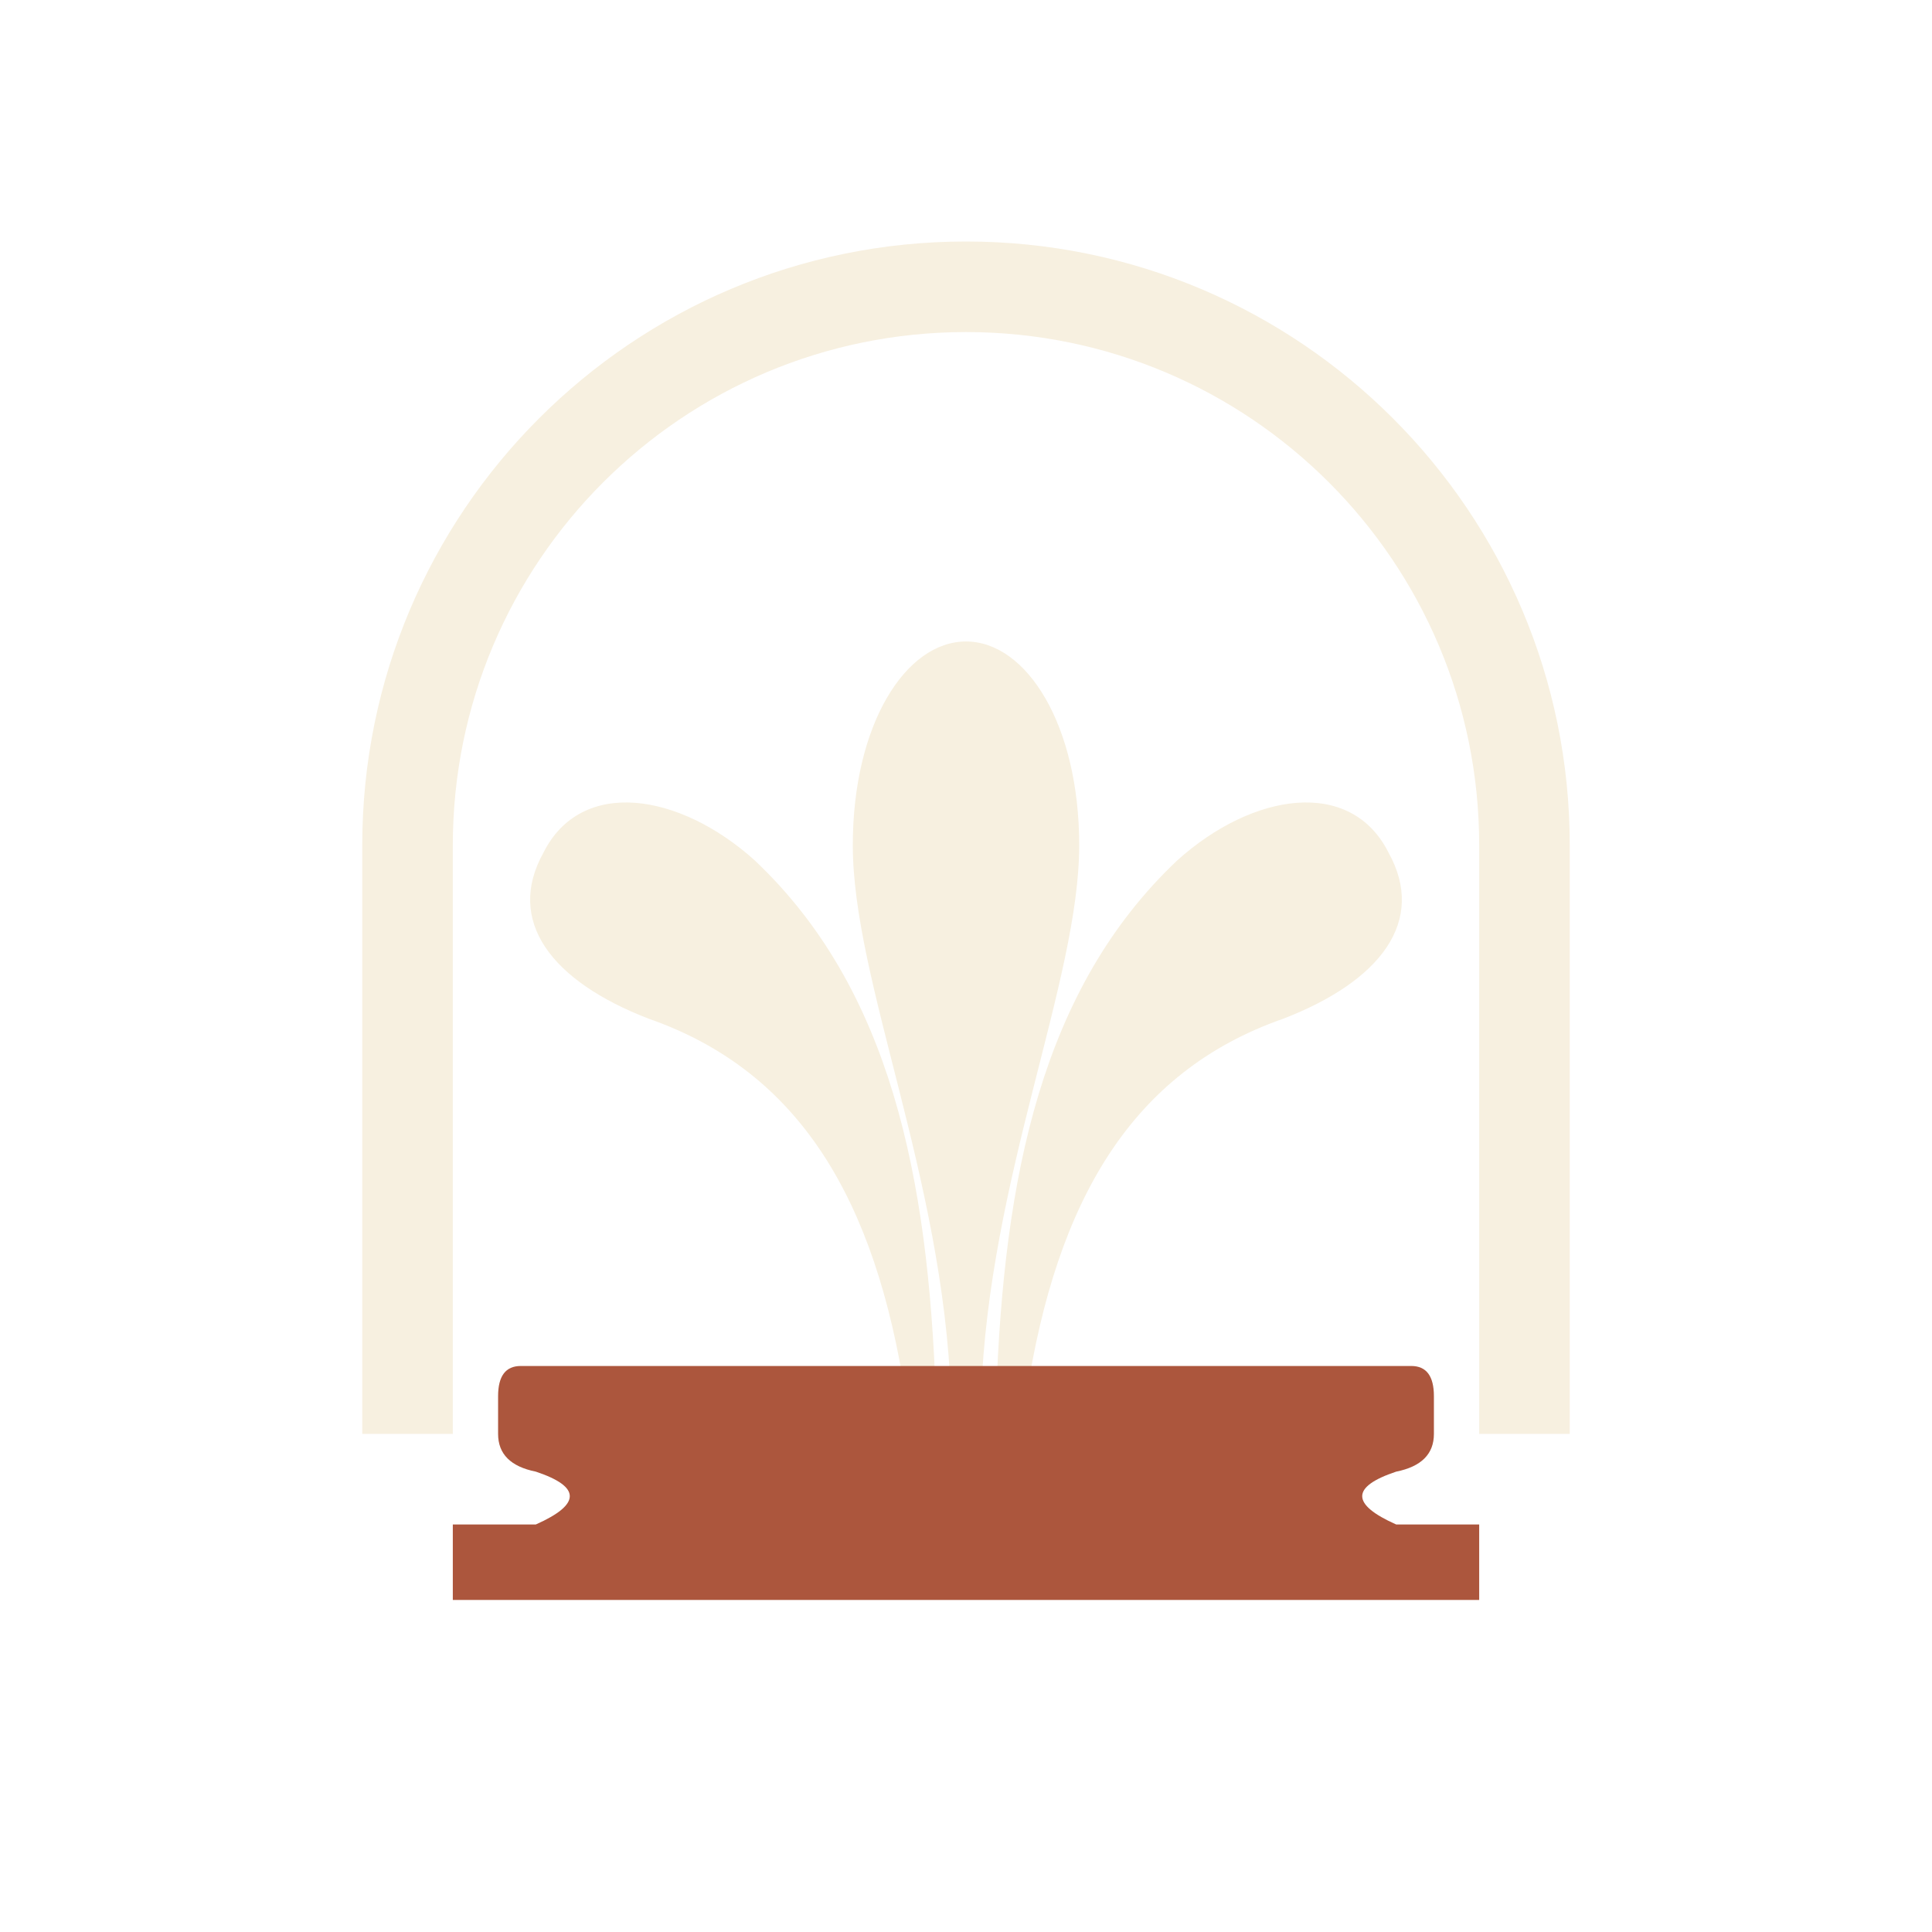
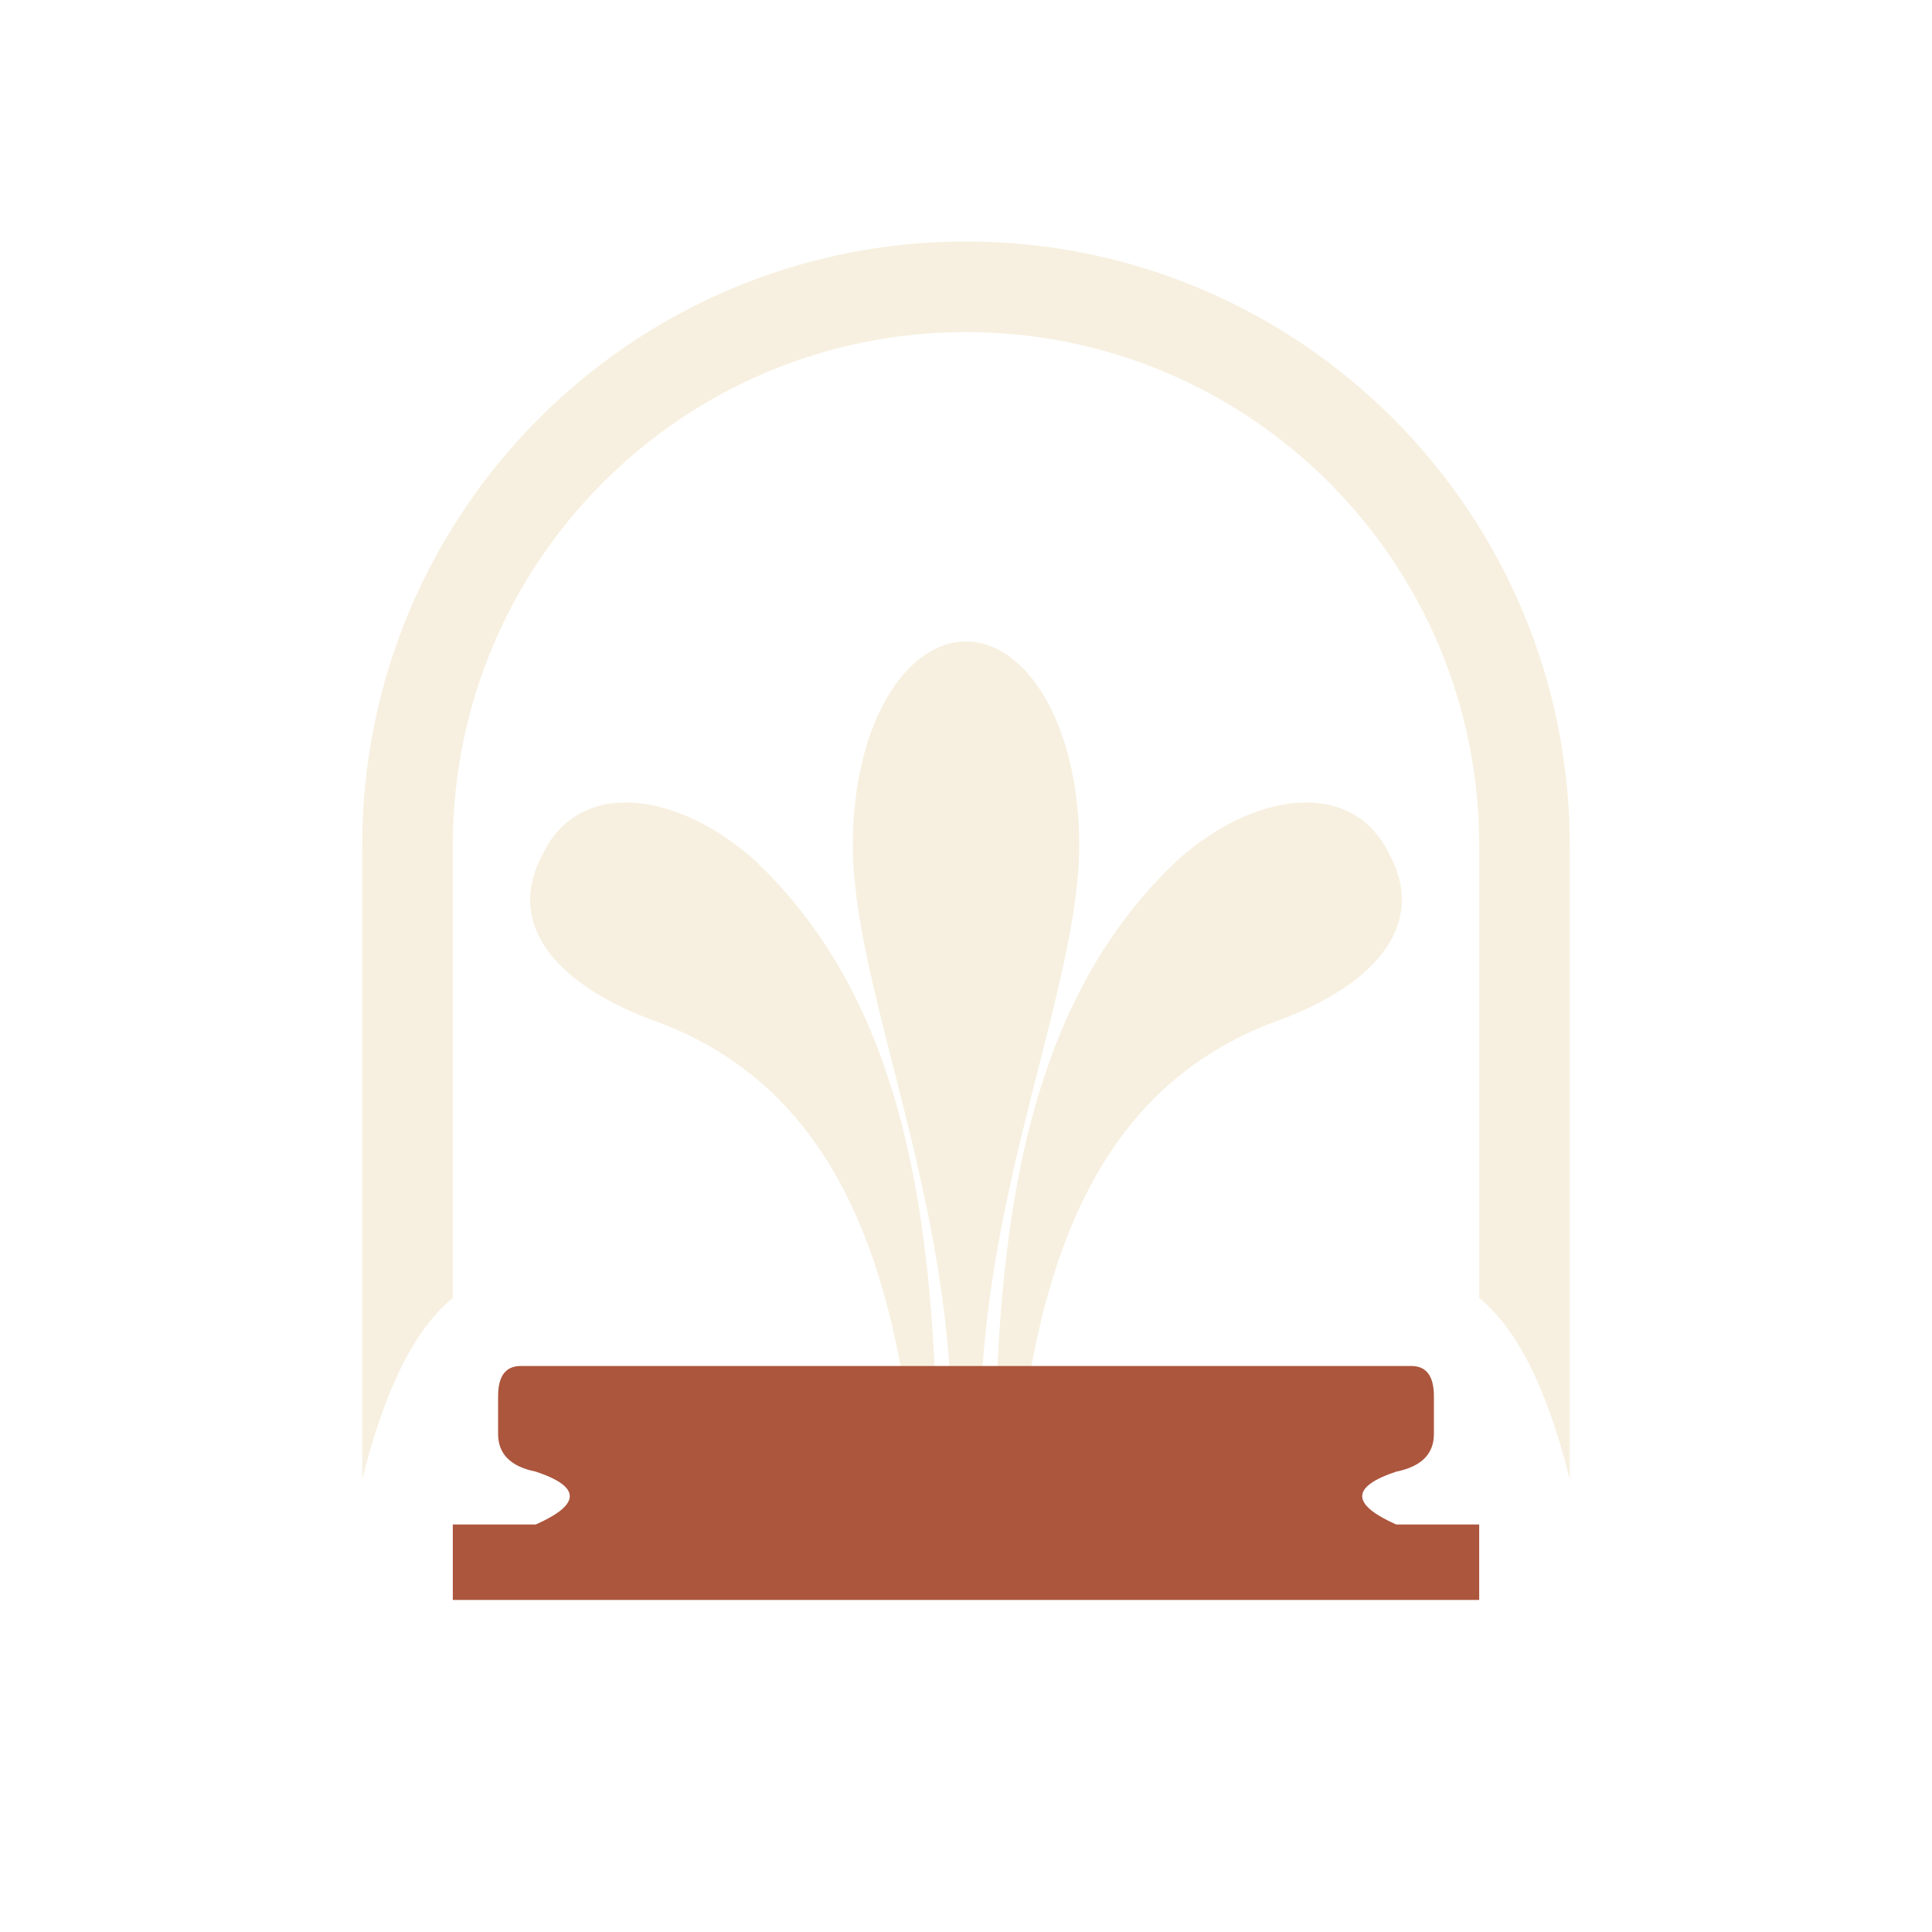
<svg xmlns="http://www.w3.org/2000/svg" viewBox="0 0 256 256" role="img" aria-label="Fontes Wellspring">
-   <path fill="#F7F0E0" d="M48 190V112a80 80 0 0 1 160 0v78h-12v-78a68 68 0 0 0-136 0v78Z" />
+   <path fill="#F7F0E0" d="M48 196V112a80 80 0 0 1 160 0v84c-3-12-7-20-12-24v-60a68 68 0 0 0-136 0v60c-5 4-9 12-12 24Z" />
  <path fill="#F7F0E0" d="M126 185c-1-29-13-55-13-73 0-16 7-27 15-27s15 11 15 27c0 18-12 44-13 73Z" />
  <path fill="#F7F0E0" d="M120 185c-4-26-14-43-34-50-13-5-19-13-14-22 5-10 18-8 28 1 18 17 23 42 24 71Z" />
  <path fill="#F7F0E0" transform="translate(256 0) scale(-1 1)" d="M120 185c-4-26-14-43-34-50-13-5-19-13-14-22 5-10 18-8 28 1 18 17 23 42 24 71Z" />
  <path fill="#AC563D" d="M69 181h118q3 0 3 4v5q0 4-5 5-9 3 0 7h11v10H60v-10h11q9-4 0-7-5-1-5-5v-5q0-4 3-4Z" />
</svg>
